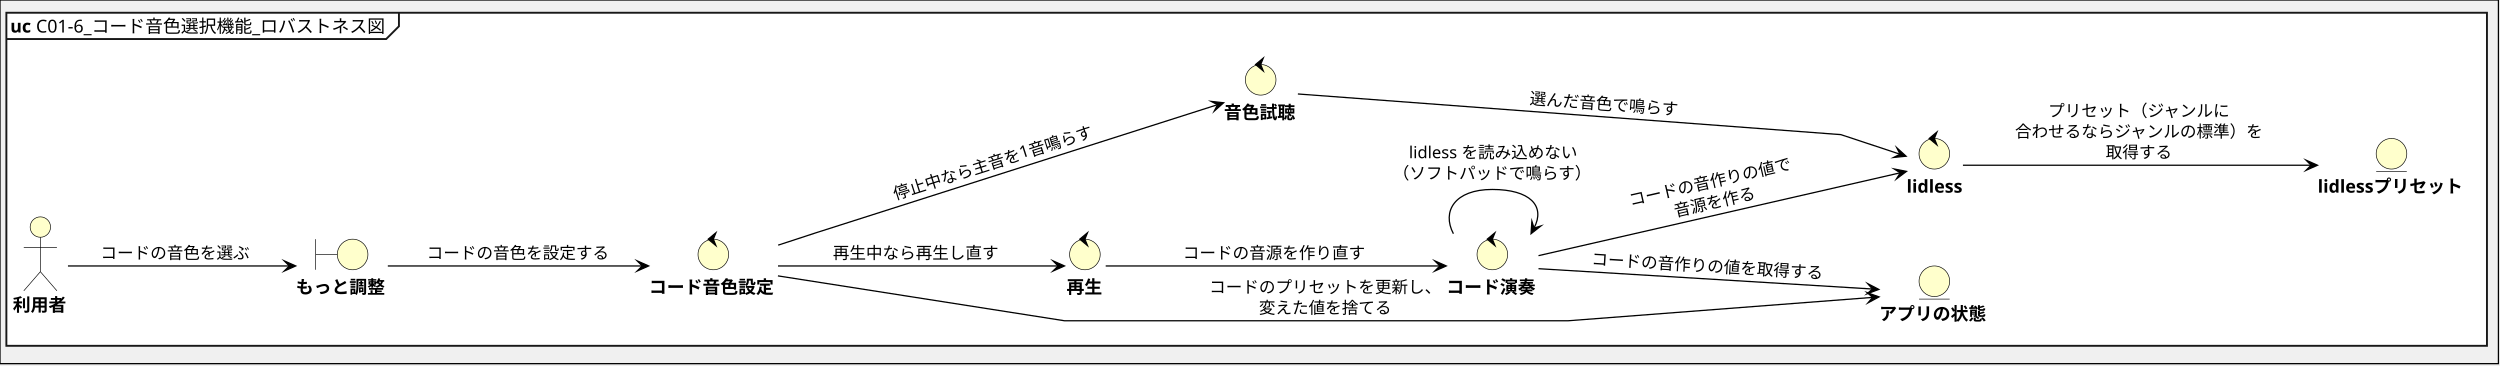
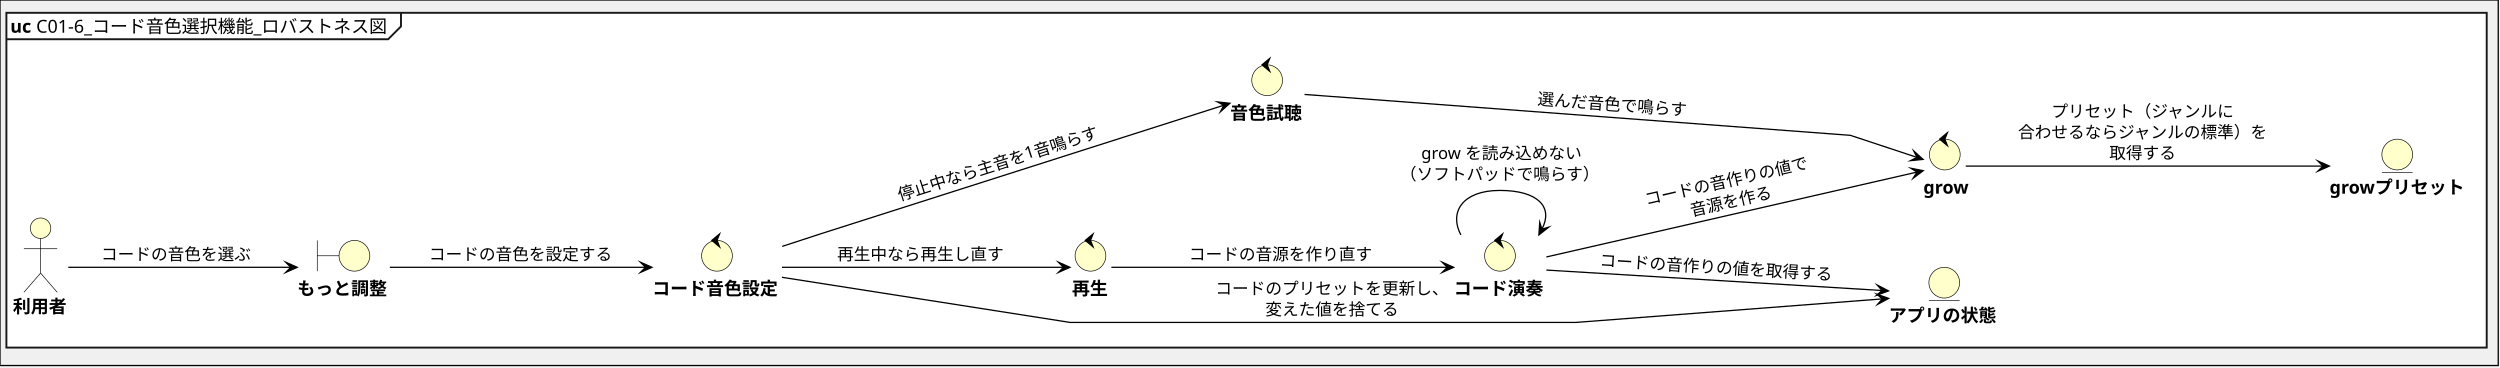
- <svg xmlns="http://www.w3.org/2000/svg" version="1.1" data-diagram-type="DESCRIPTION" style="width:1961px;height:287px;background:#FFFFFF;" width="1961px" height="287px" viewBox="0 0 1961 287" zoomAndPan="magnify" preserveAspectRatio="none" contentStyleType="text/css">
+ <svg xmlns="http://www.w3.org/2000/svg" version="1.1" data-diagram-type="DESCRIPTION" style="width:1951px;height:287px;background:#FFFFFF;" width="1951px" height="287px" viewBox="0 0 1951 287" zoomAndPan="magnify" preserveAspectRatio="none" contentStyleType="text/css">
  <defs />
  <g font-family="sans-serif" lengthAdjust="spacing">
-     <rect x="0" y="0" width="1959.767" height="285.252" fill="none" style="stroke:#000;stroke-width:1;" />
-     <rect x="5" y="10" width="1945.767" height="261.252" fill="#FFF" style="stroke:#181818;stroke-width:1.5;" />
+     <rect x="0" y="0" width="1949.629" height="285.252" fill="none" style="stroke:#000;stroke-width:1;" />
+     <rect x="5" y="10" width="1935.629" height="261.252" fill="#FFF" style="stroke:#181818;stroke-width:1.5;" />
    <path d="M312.931,10 L312.931,20.609 L302.931,30.609 L5,30.609" style="stroke:#181818;stroke-width:1.5;" fill="none" />
    <text x="8" y="25.533" fill="#000" font-size="14" textLength="16.338" font-weight="700">uc</text>
    <text x="28.228" y="25.533" fill="#000" font-size="14" textLength="277.703">C01-6_コード音色選択機能_ロバストネス図</text>
    <g class="entity" data-qualified-name="A1" id="ent0001" data-source-line="4">
      <ellipse cx="31.656" cy="178.109" rx="8" ry="8" fill="#FFC" style="stroke:#000;stroke-width:0.5;" />
      <path d="M31.656,186.109 L31.656,213.109 M18.656,194.109 L44.656,194.109 M31.656,213.109 L18.656,228.109 M31.656,213.109 L44.656,228.109" style="stroke:#000;stroke-width:0.5;" fill="none" />
      <text x="10" y="244.143" fill="#000" font-size="14" textLength="43.313" font-weight="700">利用者</text>
    </g>
    <g class="entity" data-qualified-name="B1" id="ent0002" data-source-line="5">
      <path d="M247.594,187.609 L247.594,211.609 M247.594,199.609 L264.594,199.609" style="stroke:#000;stroke-width:0.5;" fill="none" />
      <ellipse cx="276.594" cy="199.609" rx="12" ry="12" fill="#FFC" style="stroke:#000;stroke-width:0.5;" />
      <text x="232" y="230.143" fill="#000" font-size="14" textLength="72.188" font-weight="700">もっと調整</text>
    </g>
    <g class="entity" data-qualified-name="C1" id="ent0003" data-source-line="6">
      <ellipse cx="559.531" cy="199.609" rx="12" ry="12" fill="#FFC" style="stroke:#000;stroke-width:0.5;" />
      <polygon points="555.531,187.609,561.531,182.609,559.531,187.609,561.531,192.609,555.531,187.609" fill="#000" style="stroke:#000;stroke-width:1;stroke-linejoin:miter;stroke-miterlimit:10;" />
      <text x="509" y="230.143" fill="#000" font-size="14" textLength="101.063" font-weight="700">コード音色設定</text>
    </g>
    <g class="entity" data-qualified-name="C5" id="ent0004" data-source-line="7">
      <ellipse cx="988.875" cy="62.609" rx="12" ry="12" fill="#FFC" style="stroke:#000;stroke-width:0.5;" />
      <polygon points="984.875,50.609,990.875,45.609,988.875,50.609,990.875,55.609,984.875,50.609" fill="#000" style="stroke:#000;stroke-width:1;stroke-linejoin:miter;stroke-miterlimit:10;" />
      <text x="960" y="93.143" fill="#000" font-size="14" textLength="57.75" font-weight="700">音色試聴</text>
    </g>
    <g class="entity" data-qualified-name="C2" id="ent0005" data-source-line="8">
      <ellipse cx="851" cy="199.609" rx="12" ry="12" fill="#FFC" style="stroke:#000;stroke-width:0.5;" />
      <polygon points="847,187.609,853,182.609,851,187.609,853,192.609,847,187.609" fill="#000" style="stroke:#000;stroke-width:1;stroke-linejoin:miter;stroke-miterlimit:10;" />
      <text x="836.563" y="230.143" fill="#000" font-size="14" textLength="28.875" font-weight="700">再生</text>
    </g>
    <g class="entity" data-qualified-name="C3" id="ent0006" data-source-line="9">
      <ellipse cx="1170.594" cy="199.609" rx="12" ry="12" fill="#FFC" style="stroke:#000;stroke-width:0.5;" />
      <polygon points="1166.594,187.609,1172.594,182.609,1170.594,187.609,1172.594,192.609,1166.594,187.609" fill="#000" style="stroke:#000;stroke-width:1;stroke-linejoin:miter;stroke-miterlimit:10;" />
      <text x="1134.5" y="230.143" fill="#000" font-size="14" textLength="72.188" font-weight="700">コード演奏</text>
    </g>
    <g class="entity" data-qualified-name="C4" id="ent0007" data-source-line="10">
-       <ellipse cx="1517.29" cy="120.609" rx="12" ry="12" fill="#FFC" style="stroke:#000;stroke-width:0.5;" />
-       <polygon points="1513.29,108.609,1519.29,103.609,1517.29,108.609,1519.29,113.609,1513.29,108.609" fill="#000" style="stroke:#000;stroke-width:1;stroke-linejoin:miter;stroke-miterlimit:10;" />
-       <text x="1495.5" y="151.143" fill="#000" font-size="14" textLength="43.579" font-weight="700">lidless</text>
+       <ellipse cx="1517.721" cy="120.609" rx="12" ry="12" fill="#FFC" style="stroke:#000;stroke-width:0.5;" />
+       <polygon points="1513.721,108.609,1519.721,103.609,1517.721,108.609,1519.721,113.609,1513.721,108.609" fill="#000" style="stroke:#000;stroke-width:1;stroke-linejoin:miter;stroke-miterlimit:10;" />
+       <text x="1501" y="151.143" fill="#000" font-size="14" textLength="33.441" font-weight="700">grow</text>
    </g>
    <g class="entity" data-qualified-name="E1" id="ent0008" data-source-line="11">
      <ellipse cx="1517.313" cy="220.609" rx="12" ry="12" fill="#FFC" style="stroke:#000;stroke-width:0.5;" />
      <line x1="1505.313" y1="234.609" x2="1529.313" y2="234.609" style="stroke:#000;stroke-width:0.5;" />
      <text x="1474" y="251.143" fill="#000" font-size="14" textLength="86.625" font-weight="700">アプリの状態</text>
    </g>
    <g class="entity" data-qualified-name="E2" id="ent0009" data-source-line="12">
-       <ellipse cx="1875.883" cy="120.609" rx="12" ry="12" fill="#FFC" style="stroke:#000;stroke-width:0.5;" />
-       <line x1="1863.883" y1="134.609" x2="1887.883" y2="134.609" style="stroke:#000;stroke-width:0.5;" />
-       <text x="1818" y="151.143" fill="#000" font-size="14" textLength="115.767" font-weight="700">lidlessプリセット</text>
+       <ellipse cx="1870.814" cy="120.609" rx="12" ry="12" fill="#FFC" style="stroke:#000;stroke-width:0.5;" />
+       <line x1="1858.814" y1="134.609" x2="1882.814" y2="134.609" style="stroke:#000;stroke-width:0.5;" />
+       <text x="1818" y="151.143" fill="#000" font-size="14" textLength="105.629" font-weight="700">growプリセット</text>
    </g>
    <g class="link" data-entity-1="ent0001" data-entity-2="ent0002" id="lnk10" data-source-line="14" data-link-type="dependency">
      <path d="M53.31,208.609 C93.55,208.609 177.42,208.609 226.94,208.609" style="stroke:#000;stroke-width:1;" fill="none" id="A1-to-B1" />
      <polygon points="231.94,208.609,222.94,204.609,226.94,208.609,222.94,212.609,231.94,208.609" fill="#000" style="stroke:#000;stroke-width:1;stroke-linejoin:miter;stroke-miterlimit:10;" />
    </g>
    <g class="link" data-entity-1="ent0002" data-entity-2="ent0003" id="lnk11" data-source-line="15" data-link-type="dependency">
      <path d="M304.21,208.609 C355.37,208.609 445.49,208.609 503.78,208.609" style="stroke:#000;stroke-width:1;" fill="none" id="B1-to-C1" />
      <polygon points="508.78,208.609,499.78,204.609,503.78,208.609,499.78,212.609,508.78,208.609" fill="#000" style="stroke:#000;stroke-width:1;stroke-linejoin:miter;stroke-miterlimit:10;" />
    </g>
    <g class="link" data-entity-1="ent0003" data-entity-2="ent0008" id="lnk12" data-source-line="16" data-link-type="dependency">
      <path d="M610.21,216.399 C689.31,228.789 835,251.609 835,251.609 C835,251.609 1230,251.609 1230,251.609 C1230,251.609 1389.125,239.392 1468.935,233.262" style="stroke:#000;stroke-width:1;" fill="none" id="C1-to-E1" />
      <polygon points="1473.92,232.879,1464.64,229.58,1468.935,233.262,1465.253,237.557,1473.92,232.879" fill="#000" style="stroke:#000;stroke-width:1;stroke-linejoin:miter;stroke-miterlimit:10;" />
    </g>
    <g class="link" data-entity-1="ent0003" data-entity-2="ent0004" id="lnk13" data-source-line="17" data-link-type="dependency">
      <path d="M610.4,192.289 C626.37,187.069 640,182.609 640,182.609 C640,182.609 872.206,108.538 955.056,82.118" style="stroke:#000;stroke-width:1;" fill="none" id="C1-to-C5" />
      <polygon points="959.82,80.599,950.03,79.523,955.056,82.118,952.461,87.145,959.82,80.599" fill="#000" style="stroke:#000;stroke-width:1;stroke-linejoin:miter;stroke-miterlimit:10;" />
    </g>
    <g class="link" data-entity-1="ent0004" data-entity-2="ent0007" id="lnk14" data-source-line="18" data-link-type="dependency">
-       <path d="M1018.06,73.709 C1117.04,81.119 1444,105.609 1444,105.609 C1444,105.609 1469.003,113.888 1490.393,120.968" style="stroke:#000;stroke-width:1;" fill="none" id="C5-to-C4" />
-       <polygon points="1495.14,122.539,1487.853,115.914,1490.393,120.968,1485.339,123.509,1495.14,122.539" fill="#000" style="stroke:#000;stroke-width:1;stroke-linejoin:miter;stroke-miterlimit:10;" />
+       <path d="M1018.06,73.709 C1117.04,81.119 1444,105.609 1444,105.609 C1444,105.609 1474.703,115.768 1496.023,122.828" style="stroke:#000;stroke-width:1;" fill="none" id="C5-to-C4" />
+       <polygon points="1500.77,124.399,1493.484,117.773,1496.023,122.828,1490.969,125.367,1500.77,124.399" fill="#000" style="stroke:#000;stroke-width:1;stroke-linejoin:miter;stroke-miterlimit:10;" />
    </g>
    <g class="link" data-entity-1="ent0003" data-entity-2="ent0005" id="lnk15" data-source-line="19" data-link-type="dependency">
      <path d="M610.27,208.609 C677.52,208.609 788.75,208.609 829.97,208.609" style="stroke:#000;stroke-width:1;" fill="none" id="C1-to-C2" />
      <polygon points="834.97,208.609,825.97,204.609,829.97,208.609,825.97,212.609,834.97,208.609" fill="#000" style="stroke:#000;stroke-width:1;stroke-linejoin:miter;stroke-miterlimit:10;" />
    </g>
    <g class="link" data-entity-1="ent0005" data-entity-2="ent0006" id="lnk16" data-source-line="20" data-link-type="dependency">
      <path d="M867.31,208.609 C915.62,208.609 1060.67,208.609 1129.43,208.609" style="stroke:#000;stroke-width:1;" fill="none" id="C2-to-C3" />
      <polygon points="1134.43,208.609,1125.43,204.609,1129.43,208.609,1125.43,212.609,1134.43,208.609" fill="#000" style="stroke:#000;stroke-width:1;stroke-linejoin:miter;stroke-miterlimit:10;" />
    </g>
    <g class="link" data-entity-1="ent0006" data-entity-2="ent0008" id="lnk17" data-source-line="21" data-link-type="dependency">
      <path d="M1206.8,210.759 C1270.6,214.639 1399.869,222.505 1468.759,226.705" style="stroke:#000;stroke-width:1;" fill="none" id="C3-to-E1" />
      <polygon points="1473.75,227.009,1465.01,222.469,1468.759,226.705,1464.523,230.454,1473.75,227.009" fill="#000" style="stroke:#000;stroke-width:1;stroke-linejoin:miter;stroke-miterlimit:10;" />
    </g>
    <g class="link" data-entity-1="ent0006" data-entity-2="ent0007" id="lnk18" data-source-line="22" data-link-type="dependency">
-       <path d="M1206.8,200.529 C1278.24,184.169 1433.166,148.696 1490.576,135.546" style="stroke:#000;stroke-width:1;" fill="none" id="C3-to-C4" />
-       <polygon points="1495.45,134.429,1485.784,132.54,1490.576,135.546,1487.57,140.338,1495.45,134.429" fill="#000" style="stroke:#000;stroke-width:1;stroke-linejoin:miter;stroke-miterlimit:10;" />
+       <path d="M1206.8,200.529 C1280.65,183.619 1444.026,146.206 1496.026,134.296" style="stroke:#000;stroke-width:1;" fill="none" id="C3-to-C4" />
+       <polygon points="1500.9,133.179,1491.234,131.29,1496.026,134.296,1493.02,139.088,1500.9,133.179" fill="#000" style="stroke:#000;stroke-width:1;stroke-linejoin:miter;stroke-miterlimit:10;" />
    </g>
    <g class="link" data-entity-1="ent0007" data-entity-2="ent0009" id="lnk19" data-source-line="23" data-link-type="dependency">
-       <path d="M1539.73,129.609 C1593.62,129.609 1732.13,129.609 1812.83,129.609" style="stroke:#000;stroke-width:1;" fill="none" id="C4-to-E2" />
+       <path d="M1534.06,129.609 C1583.15,129.609 1731.35,129.609 1812.83,129.609" style="stroke:#000;stroke-width:1;" fill="none" id="C4-to-E2" />
      <polygon points="1817.83,129.609,1808.83,125.609,1812.83,129.609,1808.83,133.609,1817.83,129.609" fill="#000" style="stroke:#000;stroke-width:1;stroke-linejoin:miter;stroke-miterlimit:10;" />
    </g>
    <g class="link" data-entity-1="ent0006" data-entity-2="ent0006" id="lnk20" data-source-line="24" data-link-type="dependency">
      <path d="M1140.05,183.329 C1130.82,165.839 1140.97,148.609 1170.5,148.609 C1200.03,148.609 1212.514,161.417 1203.284,178.907" style="stroke:#000;stroke-width:1;" fill="none" id="C3-to-C3" />
      <polygon points="1200.95,183.329,1208.688,177.237,1203.284,178.907,1201.613,173.503,1200.95,183.329" fill="#000" style="stroke:#000;stroke-width:1;stroke-linejoin:miter;stroke-miterlimit:10;" />
    </g>
    <g class="link-labels">
-       <g transform="rotate(0.000 1677.73 129.609)">
-         <rect x="1578.230" y="79.459" width="199.000" height="48.150" fill="#FFFFFF" stroke="none" />
-         <text text-anchor="middle" x="1677.73" y="91.509" fill="#000" font-size="13" textLength="143">プリセット（ジャンルに</text>
-         <text text-anchor="middle" x="1677.73" y="107.759" fill="#000" font-size="13" textLength="195">合わせるならジャンルの標準）を</text>
-         <text text-anchor="middle" x="1677.73" y="124.009" fill="#000" font-size="13" textLength="52">取得する</text>
+       <g transform="rotate(0.000 1672.06 129.609)">
+         <rect x="1572.560" y="79.459" width="199.000" height="48.150" fill="#FFFFFF" stroke="none" />
+         <text text-anchor="middle" x="1672.06" y="91.509" fill="#000" font-size="13" textLength="143">プリセット（ジャンルに</text>
+         <text text-anchor="middle" x="1672.06" y="107.759" fill="#000" font-size="13" textLength="195">合わせるならジャンルの標準）を</text>
+         <text text-anchor="middle" x="1672.06" y="124.009" fill="#000" font-size="13" textLength="52">取得する</text>
      </g>
      <g transform="rotate(-0.000 1039.469 251.609)">
        <rect x="946.469" y="217.709" width="186.000" height="31.900" fill="#FFFFFF" stroke="none" />
        <text text-anchor="middle" x="1039.469" y="229.759" fill="#000" font-size="13" textLength="182">コードのプリセットを更新し、</text>
        <text text-anchor="middle" x="1039.469" y="246.009" fill="#000" font-size="13" textLength="104">変えた値を捨てる</text>
      </g>
      <g transform="rotate(3.483 1338.556 218.775)">
        <rect x="1245.556" y="201.125" width="186.000" height="15.650" fill="#FFFFFF" stroke="none" />
        <text text-anchor="middle" x="1338.556" y="213.175" fill="#000" font-size="13" textLength="182">コードの音作りの値を取得する</text>
      </g>
      <g transform="rotate(-17.691 781.817 137.372)">
        <rect x="698.202" y="119.722" width="167.230" height="15.650" fill="#FFFFFF" stroke="none" />
        <text text-anchor="middle" x="781.817" y="131.772" fill="#000" font-size="13" textLength="163.23">停止中なら主音を1音鳴らす</text>
      </g>
      <g transform="rotate(0.000 406.21 208.609)">
        <rect x="332.710" y="190.959" width="147.000" height="15.650" fill="#FFFFFF" stroke="none" />
        <text text-anchor="middle" x="406.21" y="203.009" fill="#000" font-size="13" textLength="143">コードの音色を設定する</text>
      </g>
      <g transform="rotate(0.000 999.31 208.609)">
        <rect x="925.810" y="190.959" width="147.000" height="15.650" fill="#FFFFFF" stroke="none" />
        <text text-anchor="middle" x="999.31" y="203.009" fill="#000" font-size="13" textLength="143">コードの音源を作り直す</text>
      </g>
      <g transform="rotate(0.000 718.27 208.609)">
        <rect x="651.270" y="190.959" width="134.000" height="15.650" fill="#FFFFFF" stroke="none" />
        <text text-anchor="middle" x="718.27" y="203.009" fill="#000" font-size="13" textLength="130">再生中なら再生し直す</text>
      </g>
-       <g transform="rotate(-12.898 1347.167 168.387)">
-         <rect x="1280.167" y="134.487" width="134.000" height="31.900" fill="#FFFFFF" stroke="none" />
-         <text text-anchor="middle" x="1347.167" y="146.537" fill="#000" font-size="13" textLength="130">コードの音作りの値で</text>
-         <text text-anchor="middle" x="1347.167" y="162.787" fill="#000" font-size="13" textLength="65">音源を作る</text>
+       <g transform="rotate(-12.898 1353.015 167.047)">
+         <rect x="1286.015" y="133.147" width="134.000" height="31.900" fill="#FFFFFF" stroke="none" />
+         <text text-anchor="middle" x="1353.015" y="145.197" fill="#000" font-size="13" textLength="130">コードの音作りの値で</text>
+         <text text-anchor="middle" x="1353.015" y="161.447" fill="#000" font-size="13" textLength="65">音源を作る</text>
      </g>
      <g transform="rotate(0.000 137.31 208.609)">
        <rect x="76.810" y="190.959" width="121.000" height="15.650" fill="#FFFFFF" stroke="none" />
        <text text-anchor="middle" x="137.31" y="203.009" fill="#000" font-size="13" textLength="117">コードの音色を選ぶ</text>
      </g>
      <g transform="rotate(4.283 1257.39 91.632)">
        <rect x="1196.890" y="73.982" width="121.000" height="15.650" fill="#FFFFFF" stroke="none" />
        <text text-anchor="middle" x="1257.39" y="86.032" fill="#000" font-size="13" textLength="117">選んだ音色で鳴らす</text>
      </g>
      <g transform="translate(0 0)">
-         <rect x="1103.132" y="111.104" width="134.736" height="16.250" fill="#FFFFFF" stroke="none" />
+         <rect x="1107.105" y="111.104" width="126.789" height="16.250" fill="#FFFFFF" stroke="none" />
        <rect x="1090.500" y="127.456" width="160.000" height="16.250" fill="#FFFFFF" stroke="none" />
-         <text x="1105.132" y="124.104" fill="#000" font-size="13" textLength="130.736">lidless を読み込めない</text>
+         <text x="1109.105" y="124.104" fill="#000" font-size="13" textLength="122.789">grow を読み込めない</text>
        <text x="1092.5" y="140.456" fill="#000" font-size="13" textLength="156">（ソフトパッドで鳴らす）</text>
      </g>
    </g>
  </g>
</svg>
